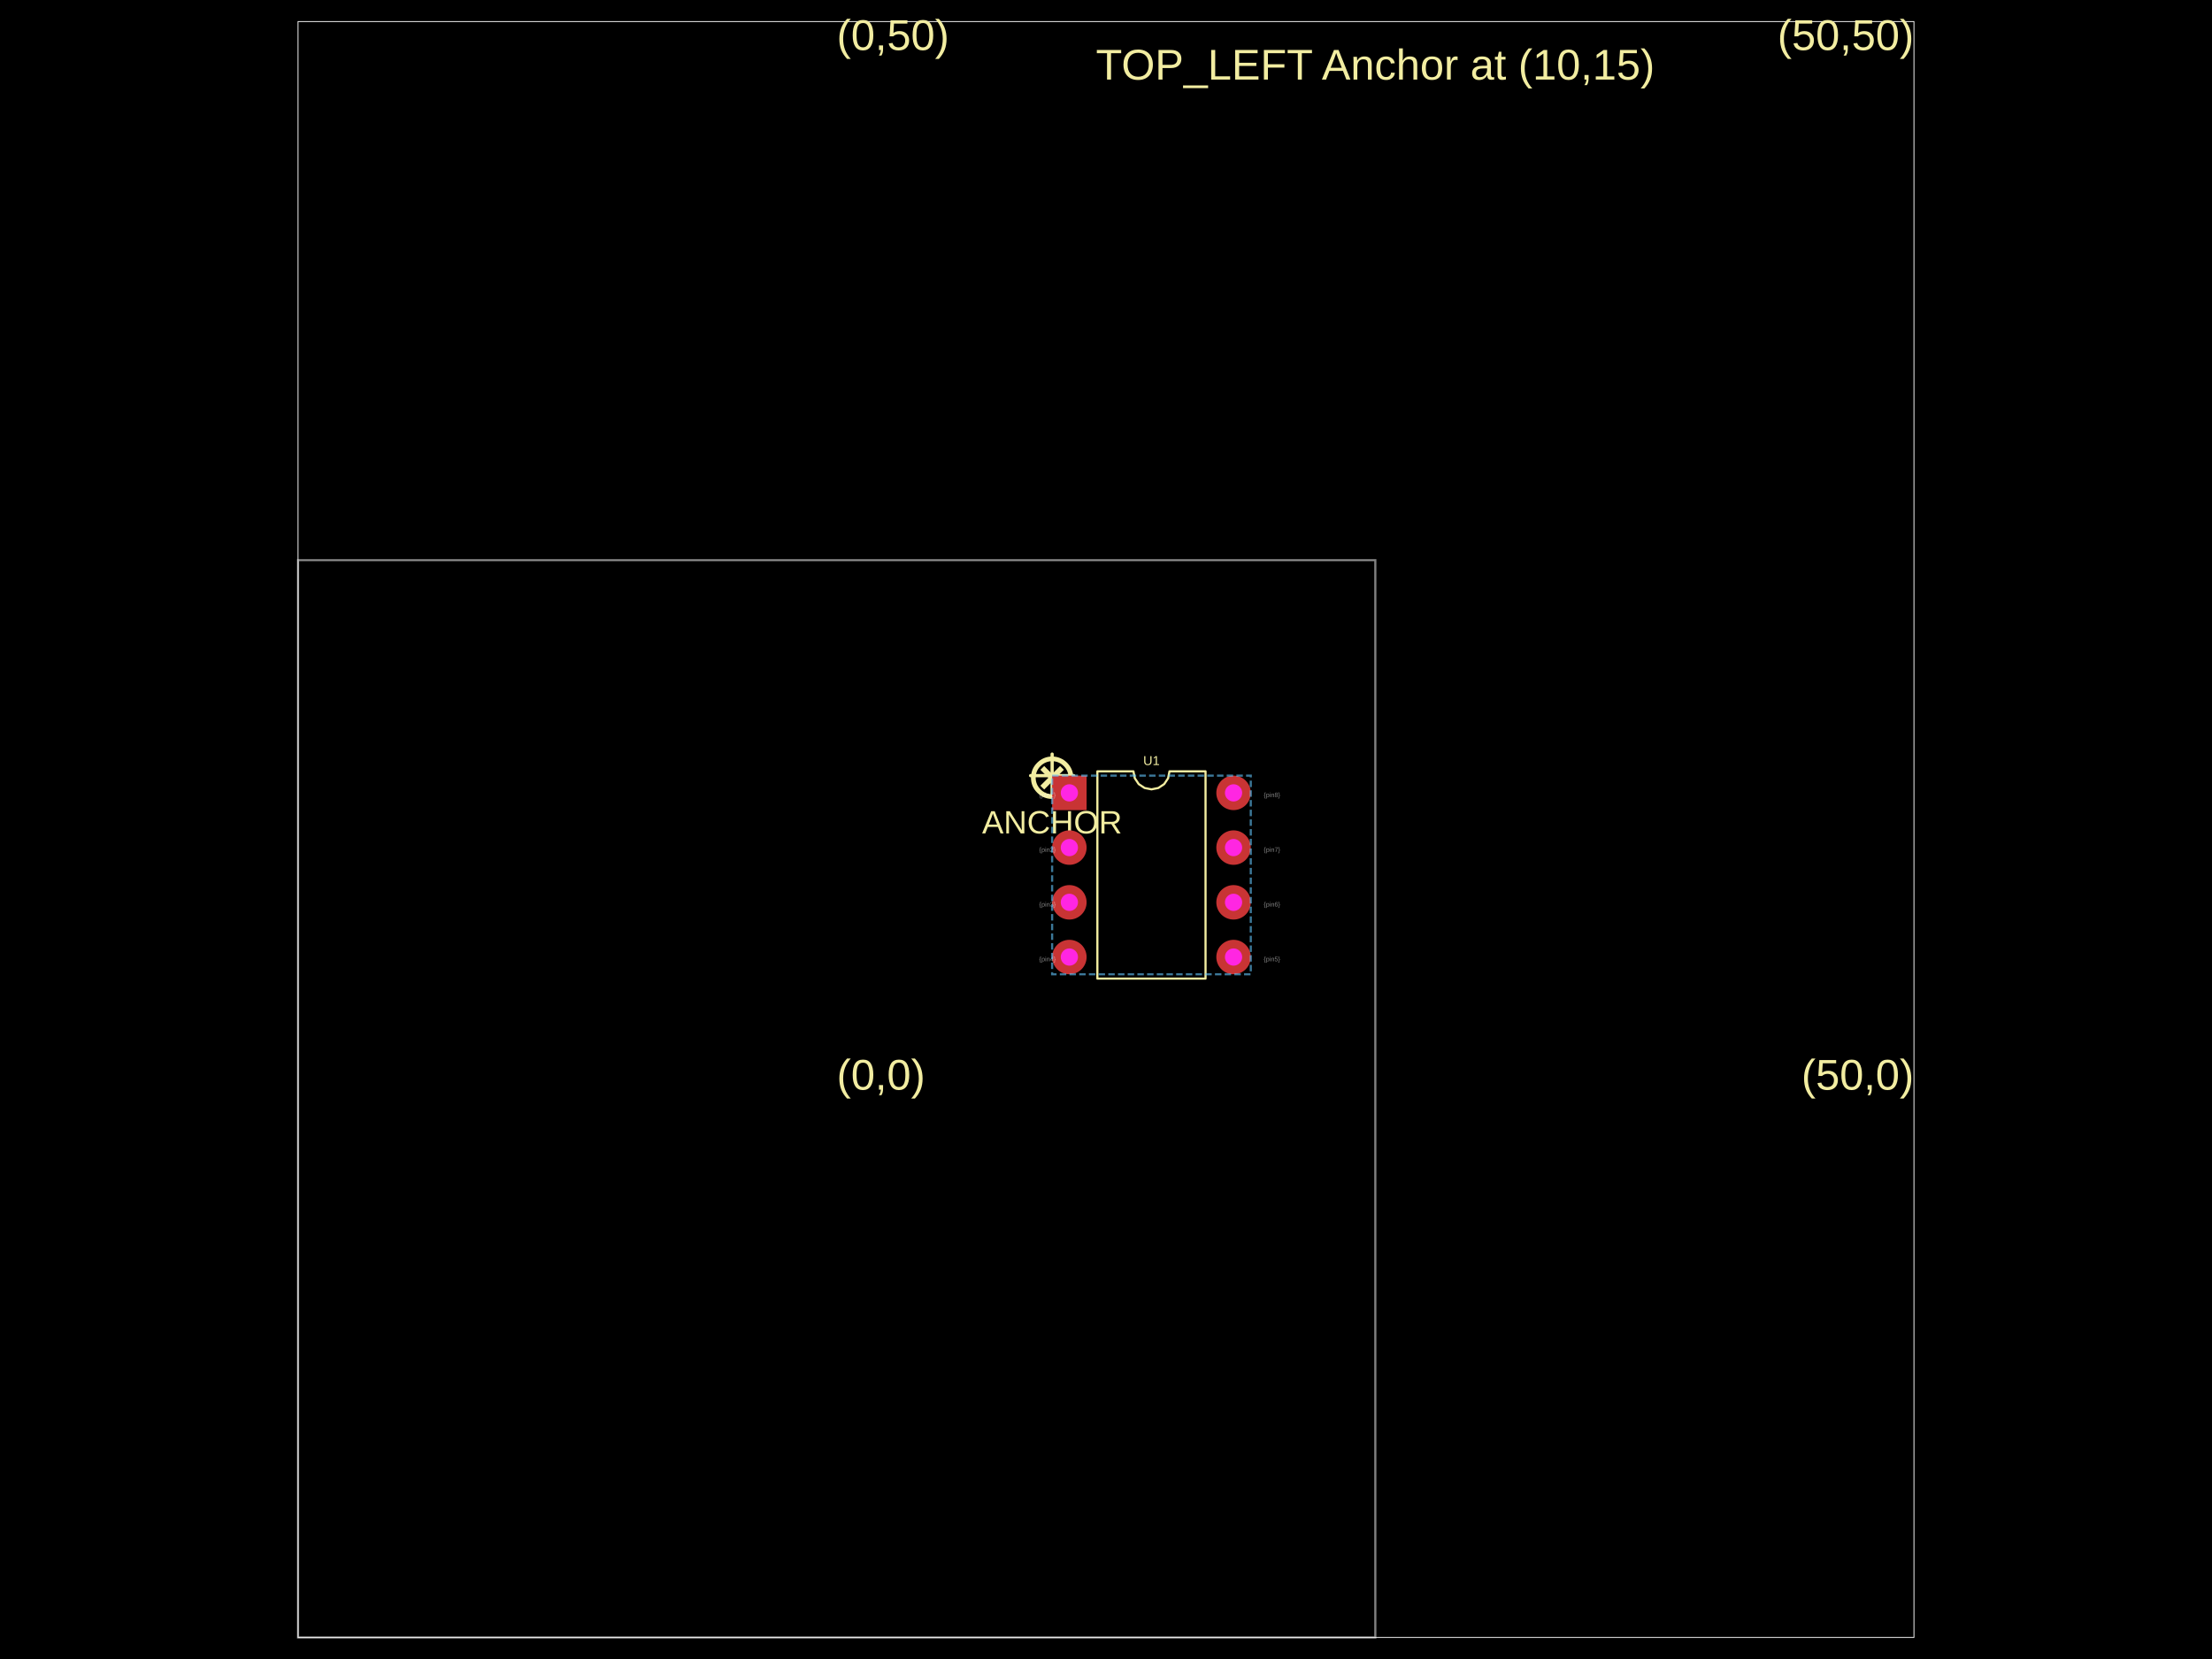
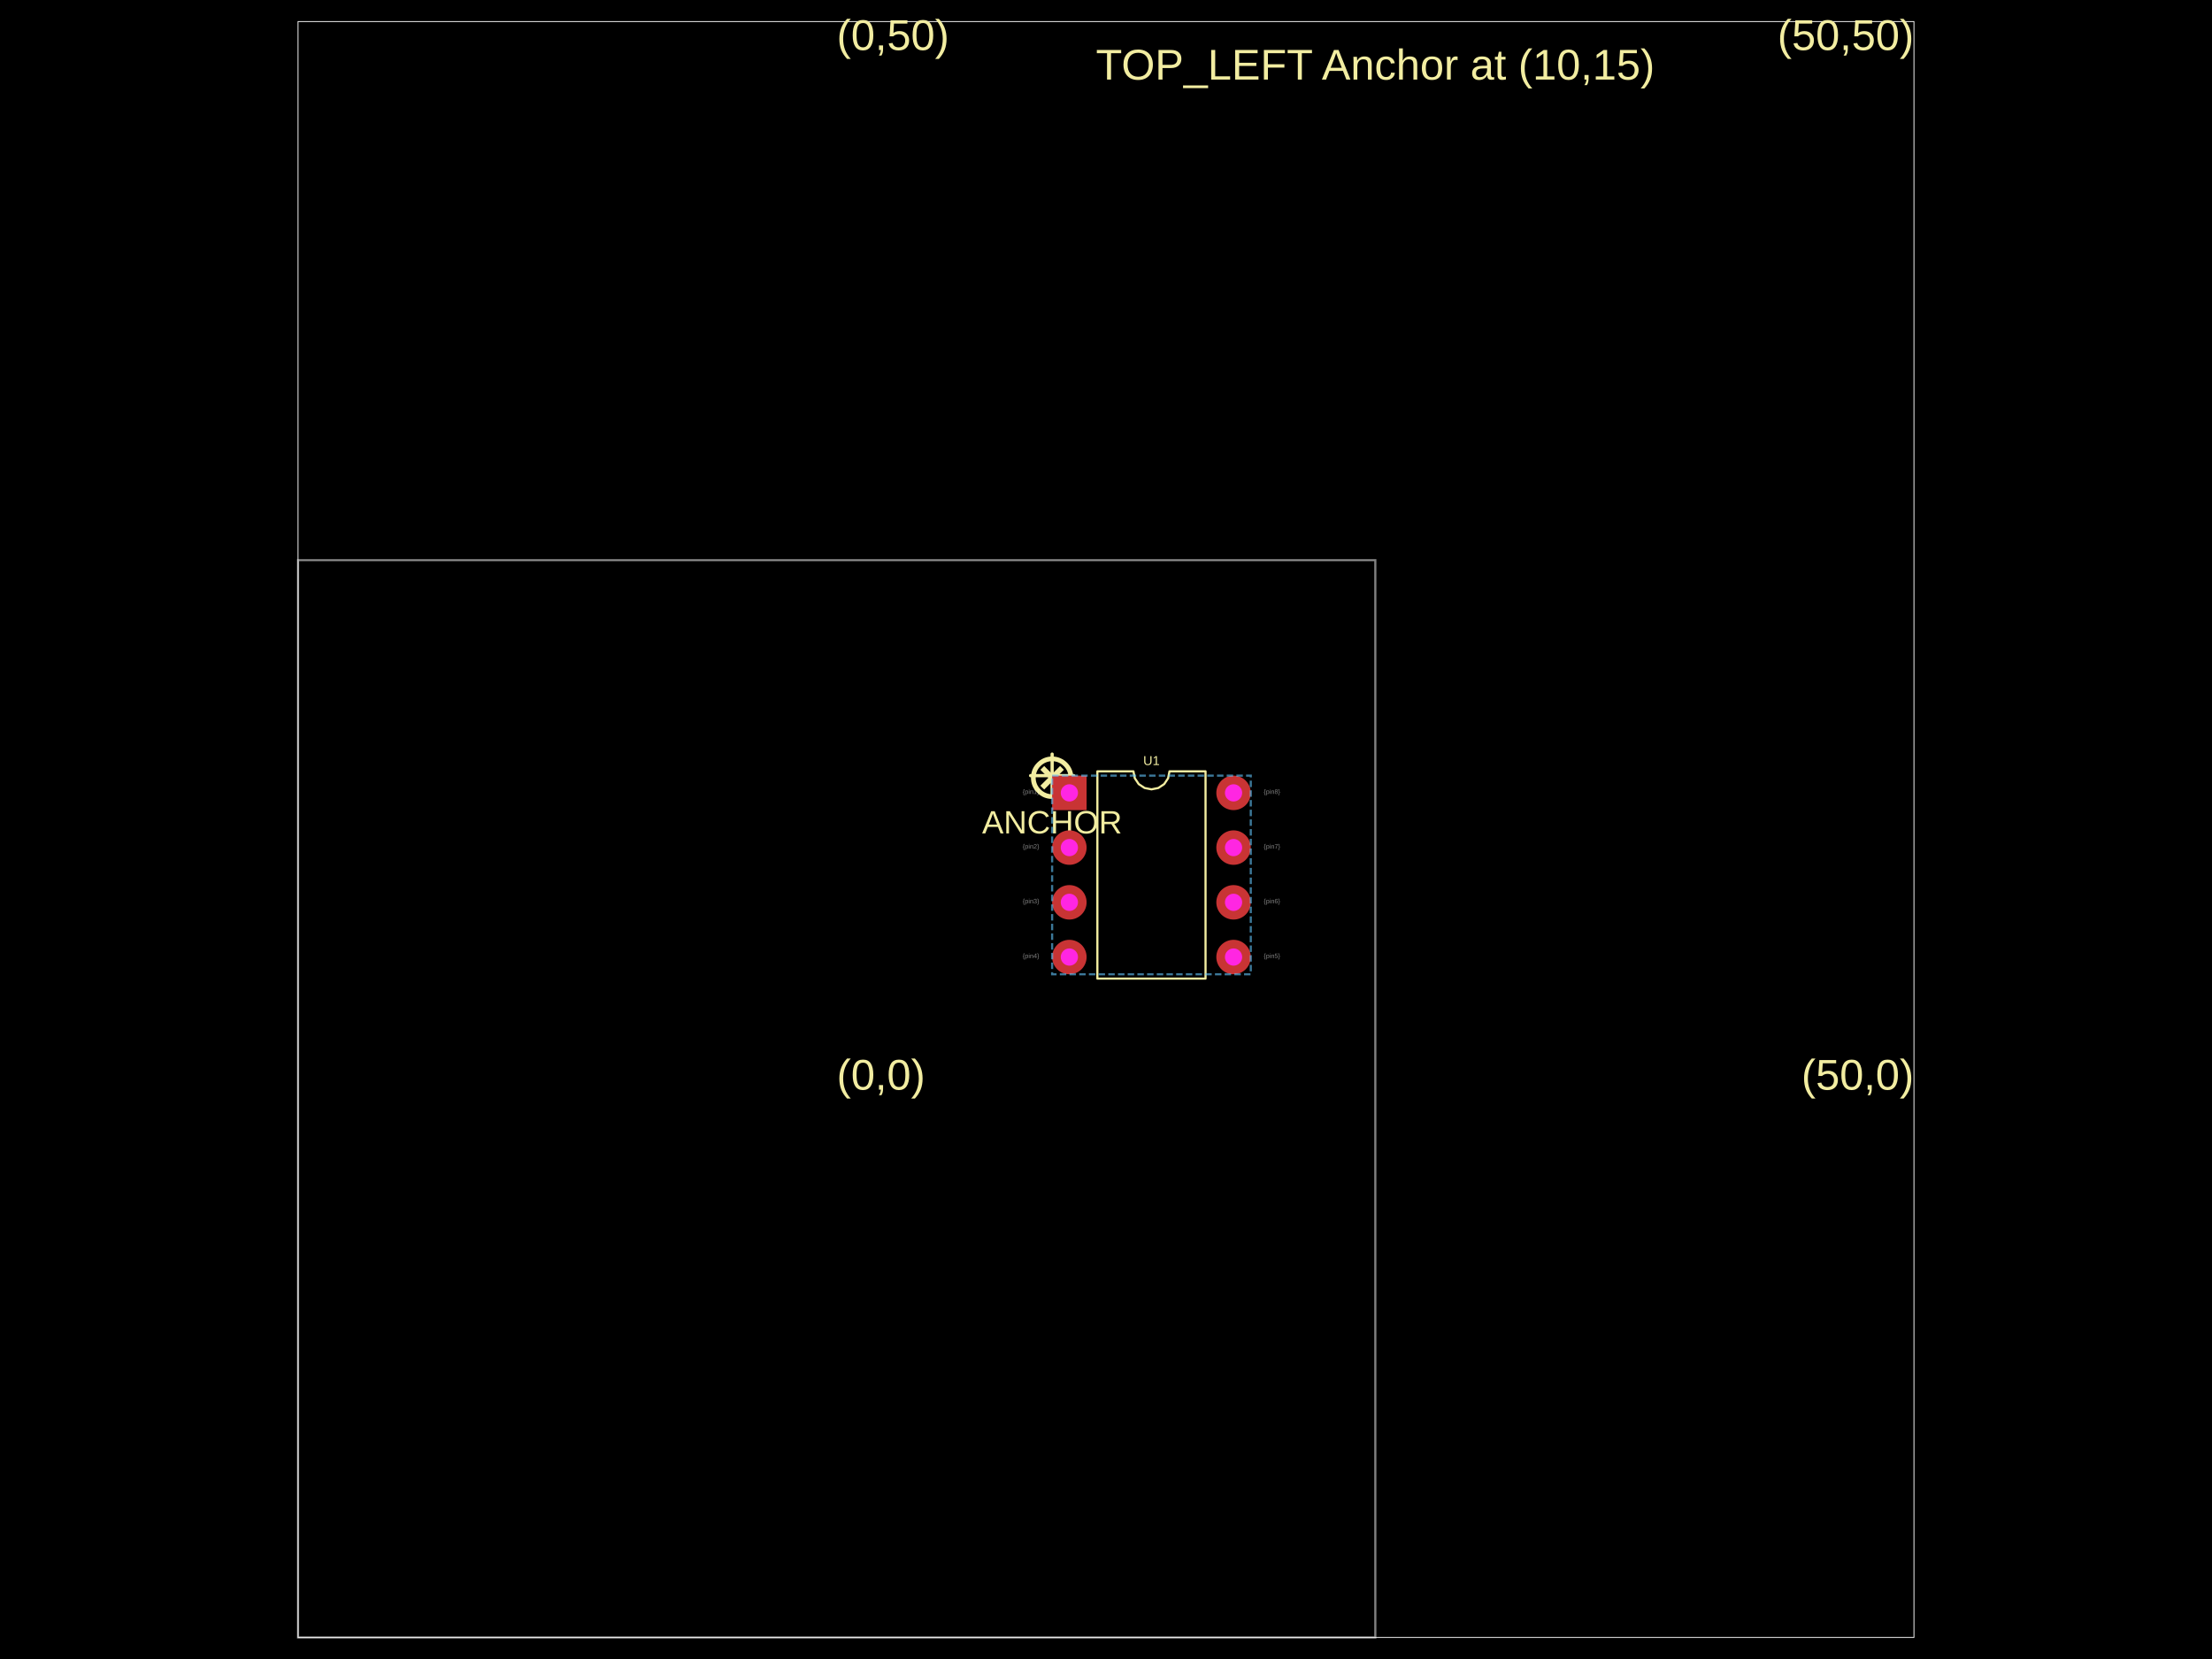
- <svg xmlns="http://www.w3.org/2000/svg" width="800" height="600" data-software-used-string="@tscircuit/core@0.0.1469">
+ <svg xmlns="http://www.w3.org/2000/svg" width="800" height="600" data-software-used-string="@tscircuit/core@0.0.1499">
  <style />
  <rect class="boundary" x="0" y="0" fill="#000" width="800" height="600" data-type="pcb_background" data-pcb-layer="global" />
  <rect class="pcb-boundary" fill="none" stroke="#fff" stroke-width="0.3" x="107.792" y="7.792" width="584.416" height="584.416" data-type="pcb_boundary" data-pcb-layer="global" />
  <path class="pcb-board" d="M 107.792 592.208 L 497.403 592.208 L 497.403 202.597 L 107.792 202.597 Z" fill="none" stroke="rgba(255, 255, 255, 0.5)" stroke-width="0.779" data-type="pcb_board" data-pcb-layer="board" />
  <text x="0" y="0" dx="0" dy="0" fill="#f2eda1" font-family="Arial, sans-serif" font-size="15.584" text-anchor="start" dominant-baseline="text-after-edge" transform="matrix(1,0,0,1,302.5974,397.4026)" class="pcb-silkscreen-text pcb-silkscreen-top" data-pcb-silkscreen-text-id="pcb_silkscreen_text_0" stroke="none" data-type="pcb_silkscreen_text" data-pcb-layer="top">(0,0)</text>
  <text x="0" y="0" dx="0" dy="0" fill="#f2eda1" font-family="Arial, sans-serif" font-size="15.584" text-anchor="end" dominant-baseline="text-after-edge" transform="matrix(1,0,0,1,692.2078,397.4026)" class="pcb-silkscreen-text pcb-silkscreen-top" data-pcb-silkscreen-text-id="pcb_silkscreen_text_1" stroke="none" data-type="pcb_silkscreen_text" data-pcb-layer="top">(50,0)</text>
  <text x="0" y="0" dx="0" dy="0" fill="#f2eda1" font-family="Arial, sans-serif" font-size="15.584" text-anchor="start" dominant-baseline="text-before-edge" transform="matrix(1,0,0,1,302.5974,7.792208)" class="pcb-silkscreen-text pcb-silkscreen-top" data-pcb-silkscreen-text-id="pcb_silkscreen_text_2" stroke="none" data-type="pcb_silkscreen_text" data-pcb-layer="top">(0,50)</text>
  <text x="0" y="0" dx="0" dy="0" fill="#f2eda1" font-family="Arial, sans-serif" font-size="15.584" text-anchor="end" dominant-baseline="text-before-edge" transform="matrix(1,0,0,1,692.2078,7.792208)" class="pcb-silkscreen-text pcb-silkscreen-top" data-pcb-silkscreen-text-id="pcb_silkscreen_text_3" stroke="none" data-type="pcb_silkscreen_text" data-pcb-layer="top">(50,50)</text>
  <text x="0" y="0" dx="0" dy="0" fill="#f2eda1" font-family="Arial, sans-serif" font-size="15.584" text-anchor="middle" dominant-baseline="central" transform="matrix(1,0,0,1,497.4026,23.37662)" class="pcb-silkscreen-text pcb-silkscreen-top" data-pcb-silkscreen-text-id="pcb_silkscreen_text_4" stroke="none" data-type="pcb_silkscreen_text" data-pcb-layer="top">TOP_LEFT Anchor at (10,15)</text>
  <path class="pcb-silkscreen pcb-silkscreen-top" d="M 372.727 280.519 L 388.312 280.519" fill="none" stroke="#f2eda1" stroke-width="1.169" stroke-linecap="round" stroke-linejoin="round" data-pcb-component-id="null" data-pcb-silkscreen-path-id="pcb_silkscreen_path_0" data-type="pcb_silkscreen_path" data-pcb-layer="top" />
  <path class="pcb-silkscreen pcb-silkscreen-top" d="M 380.519 288.312 L 380.519 272.727" fill="none" stroke="#f2eda1" stroke-width="1.169" stroke-linecap="round" stroke-linejoin="round" data-pcb-component-id="null" data-pcb-silkscreen-path-id="pcb_silkscreen_path_1" data-type="pcb_silkscreen_path" data-pcb-layer="top" />
  <text x="0" y="0" dx="0" dy="0" fill="#f2eda1" font-family="Arial, sans-serif" font-size="23.377" text-anchor="middle" dominant-baseline="central" transform="matrix(1,0,0,1,380.5195,280.5195)" class="pcb-silkscreen-text pcb-silkscreen-top" data-pcb-silkscreen-text-id="pcb_silkscreen_text_5" stroke="none" data-type="pcb_silkscreen_text" data-pcb-layer="top">⊗</text>
  <text x="0" y="0" dx="0" dy="0" fill="#f2eda1" font-family="Arial, sans-serif" font-size="11.688" text-anchor="middle" dominant-baseline="text-after-edge" transform="matrix(1,0,0,1,380.5195,303.8961)" class="pcb-silkscreen-text pcb-silkscreen-top" data-pcb-silkscreen-text-id="pcb_silkscreen_text_6" stroke="none" data-type="pcb_silkscreen_text" data-pcb-layer="top">ANCHOR</text>
  <path class="pcb-silkscreen pcb-silkscreen-top" d="M 396.883 353.922 L 396.883 278.961 L 409.922 278.961 L 410.418 281.456 L 411.832 283.571 L 413.947 284.984 L 416.442 285.481 L 418.936 284.984 L 421.052 283.571 L 422.465 281.456 L 422.961 278.961 L 436 278.961 L 436 353.922 L 396.883 353.922 Z" fill="none" stroke="#f2eda1" stroke-width="0.779" stroke-linecap="round" stroke-linejoin="round" data-pcb-component-id="pcb_component_0" data-pcb-silkscreen-path-id="pcb_silkscreen_path_2" data-type="pcb_silkscreen_path" data-pcb-layer="top" />
  <text x="0" y="0" dx="0" dy="0" fill="#f2eda1" font-family="Arial, sans-serif" font-size="4.675" text-anchor="middle" dominant-baseline="central" transform="matrix(1,0,0,1,416.4416,275.0649)" class="pcb-silkscreen-text pcb-silkscreen-top" data-pcb-silkscreen-text-id="pcb_silkscreen_text_7" stroke="none" data-type="pcb_silkscreen_text" data-pcb-layer="top">U1</text>
  <g data-type="pcb_plated_hole" data-pcb-layer="through" data-pad-name="U1.pin1">
    <rect class="pcb-hole-outer-pad" fill="rgb(200, 52, 52)" x="380.519" y="280.519" width="12.468" height="12.468" data-type="pcb_plated_hole" data-pcb-layer="top" />
    <circle class="pcb-hole-inner" fill="#FF26E2" cx="386.753" cy="286.753" r="3.117" data-type="pcb_plated_hole_drill" data-pcb-layer="drill" />
  </g>
  <g data-type="pcb_plated_hole" data-pcb-layer="through" data-pad-name="U1.pin2">
    <circle class="pcb-hole-outer" fill="rgb(200, 52, 52)" cx="386.753" cy="306.545" r="6.234" data-type="pcb_plated_hole" data-pcb-layer="top" />
    <circle class="pcb-hole-inner" fill="#FF26E2" cx="386.753" cy="306.545" r="3.117" data-type="pcb_plated_hole_drill" data-pcb-layer="drill" />
  </g>
  <g data-type="pcb_plated_hole" data-pcb-layer="through" data-pad-name="U1.pin3">
    <circle class="pcb-hole-outer" fill="rgb(200, 52, 52)" cx="386.753" cy="326.338" r="6.234" data-type="pcb_plated_hole" data-pcb-layer="top" />
    <circle class="pcb-hole-inner" fill="#FF26E2" cx="386.753" cy="326.338" r="3.117" data-type="pcb_plated_hole_drill" data-pcb-layer="drill" />
  </g>
  <g data-type="pcb_plated_hole" data-pcb-layer="through" data-pad-name="U1.pin4">
    <circle class="pcb-hole-outer" fill="rgb(200, 52, 52)" cx="386.753" cy="346.13" r="6.234" data-type="pcb_plated_hole" data-pcb-layer="top" />
    <circle class="pcb-hole-inner" fill="#FF26E2" cx="386.753" cy="346.13" r="3.117" data-type="pcb_plated_hole_drill" data-pcb-layer="drill" />
  </g>
  <g data-type="pcb_plated_hole" data-pcb-layer="through" data-pad-name="U1.pin5">
    <circle class="pcb-hole-outer" fill="rgb(200, 52, 52)" cx="446.13" cy="346.13" r="6.234" data-type="pcb_plated_hole" data-pcb-layer="top" />
    <circle class="pcb-hole-inner" fill="#FF26E2" cx="446.13" cy="346.13" r="3.117" data-type="pcb_plated_hole_drill" data-pcb-layer="drill" />
  </g>
  <g data-type="pcb_plated_hole" data-pcb-layer="through" data-pad-name="U1.pin6">
    <circle class="pcb-hole-outer" fill="rgb(200, 52, 52)" cx="446.13" cy="326.338" r="6.234" data-type="pcb_plated_hole" data-pcb-layer="top" />
    <circle class="pcb-hole-inner" fill="#FF26E2" cx="446.13" cy="326.338" r="3.117" data-type="pcb_plated_hole_drill" data-pcb-layer="drill" />
  </g>
  <g data-type="pcb_plated_hole" data-pcb-layer="through" data-pad-name="U1.pin7">
    <circle class="pcb-hole-outer" fill="rgb(200, 52, 52)" cx="446.13" cy="306.545" r="6.234" data-type="pcb_plated_hole" data-pcb-layer="top" />
    <circle class="pcb-hole-inner" fill="#FF26E2" cx="446.13" cy="306.545" r="3.117" data-type="pcb_plated_hole_drill" data-pcb-layer="drill" />
  </g>
  <g data-type="pcb_plated_hole" data-pcb-layer="through" data-pad-name="U1.pin8">
    <circle class="pcb-hole-outer" fill="rgb(200, 52, 52)" cx="446.13" cy="286.753" r="6.234" data-type="pcb_plated_hole" data-pcb-layer="top" />
    <circle class="pcb-hole-inner" fill="#FF26E2" cx="446.13" cy="286.753" r="3.117" data-type="pcb_plated_hole_drill" data-pcb-layer="drill" />
  </g>
-   <text x="0" y="0" font-family="Arial, sans-serif" font-size="2.338" text-anchor="start" dominant-baseline="text-before-edge" transform="matrix(1,0,0,1,375.8442,286.7532)" class="pcb-fabrication-note-text" fill="rgba(255,255,255,0.5)" data-type="pcb_fabrication_note_text" data-pcb-layer="overlay">{pin1}</text>
-   <text x="0" y="0" font-family="Arial, sans-serif" font-size="2.338" text-anchor="start" dominant-baseline="text-before-edge" transform="matrix(1,0,0,1,375.8442,306.5455)" class="pcb-fabrication-note-text" fill="rgba(255,255,255,0.5)" data-type="pcb_fabrication_note_text" data-pcb-layer="overlay">{pin2}</text>
-   <text x="0" y="0" font-family="Arial, sans-serif" font-size="2.338" text-anchor="start" dominant-baseline="text-before-edge" transform="matrix(1,0,0,1,375.8442,326.3377)" class="pcb-fabrication-note-text" fill="rgba(255,255,255,0.5)" data-type="pcb_fabrication_note_text" data-pcb-layer="overlay">{pin3}</text>
-   <text x="0" y="0" font-family="Arial, sans-serif" font-size="2.338" text-anchor="start" dominant-baseline="text-before-edge" transform="matrix(1,0,0,1,375.8442,346.1299)" class="pcb-fabrication-note-text" fill="rgba(255,255,255,0.5)" data-type="pcb_fabrication_note_text" data-pcb-layer="overlay">{pin4}</text>
-   <text x="0" y="0" font-family="Arial, sans-serif" font-size="2.338" text-anchor="start" dominant-baseline="text-before-edge" transform="matrix(1,0,0,1,457.039,346.1299)" class="pcb-fabrication-note-text" fill="rgba(255,255,255,0.5)" data-type="pcb_fabrication_note_text" data-pcb-layer="overlay">{pin5}</text>
-   <text x="0" y="0" font-family="Arial, sans-serif" font-size="2.338" text-anchor="start" dominant-baseline="text-before-edge" transform="matrix(1,0,0,1,457.039,326.3377)" class="pcb-fabrication-note-text" fill="rgba(255,255,255,0.5)" data-type="pcb_fabrication_note_text" data-pcb-layer="overlay">{pin6}</text>
-   <text x="0" y="0" font-family="Arial, sans-serif" font-size="2.338" text-anchor="start" dominant-baseline="text-before-edge" transform="matrix(1,0,0,1,457.039,306.5455)" class="pcb-fabrication-note-text" fill="rgba(255,255,255,0.5)" data-type="pcb_fabrication_note_text" data-pcb-layer="overlay">{pin7}</text>
-   <text x="0" y="0" font-family="Arial, sans-serif" font-size="2.338" text-anchor="start" dominant-baseline="text-before-edge" transform="matrix(1,0,0,1,457.039,286.7532)" class="pcb-fabrication-note-text" fill="rgba(255,255,255,0.5)" data-type="pcb_fabrication_note_text" data-pcb-layer="overlay">{pin8}</text>
+   <text x="0" y="0" font-family="Arial, sans-serif" font-size="2.338" text-anchor="end" dominant-baseline="text-before-edge" transform="matrix(1,0,0,1,375.8442,285.5844)" class="pcb-fabrication-note-text" fill="rgba(255,255,255,0.5)" data-type="pcb_fabrication_note_text" data-pcb-layer="overlay">{pin1}</text>
+   <text x="0" y="0" font-family="Arial, sans-serif" font-size="2.338" text-anchor="end" dominant-baseline="text-before-edge" transform="matrix(1,0,0,1,375.8442,305.3766)" class="pcb-fabrication-note-text" fill="rgba(255,255,255,0.5)" data-type="pcb_fabrication_note_text" data-pcb-layer="overlay">{pin2}</text>
+   <text x="0" y="0" font-family="Arial, sans-serif" font-size="2.338" text-anchor="end" dominant-baseline="text-before-edge" transform="matrix(1,0,0,1,375.8442,325.1688)" class="pcb-fabrication-note-text" fill="rgba(255,255,255,0.5)" data-type="pcb_fabrication_note_text" data-pcb-layer="overlay">{pin3}</text>
+   <text x="0" y="0" font-family="Arial, sans-serif" font-size="2.338" text-anchor="end" dominant-baseline="text-before-edge" transform="matrix(1,0,0,1,375.8442,344.961)" class="pcb-fabrication-note-text" fill="rgba(255,255,255,0.5)" data-type="pcb_fabrication_note_text" data-pcb-layer="overlay">{pin4}</text>
+   <text x="0" y="0" font-family="Arial, sans-serif" font-size="2.338" text-anchor="start" dominant-baseline="text-before-edge" transform="matrix(1,0,0,1,457.039,344.961)" class="pcb-fabrication-note-text" fill="rgba(255,255,255,0.5)" data-type="pcb_fabrication_note_text" data-pcb-layer="overlay">{pin5}</text>
+   <text x="0" y="0" font-family="Arial, sans-serif" font-size="2.338" text-anchor="start" dominant-baseline="text-before-edge" transform="matrix(1,0,0,1,457.039,325.1688)" class="pcb-fabrication-note-text" fill="rgba(255,255,255,0.5)" data-type="pcb_fabrication_note_text" data-pcb-layer="overlay">{pin6}</text>
+   <text x="0" y="0" font-family="Arial, sans-serif" font-size="2.338" text-anchor="start" dominant-baseline="text-before-edge" transform="matrix(1,0,0,1,457.039,305.3766)" class="pcb-fabrication-note-text" fill="rgba(255,255,255,0.5)" data-type="pcb_fabrication_note_text" data-pcb-layer="overlay">{pin7}</text>
+   <text x="0" y="0" font-family="Arial, sans-serif" font-size="2.338" text-anchor="start" dominant-baseline="text-before-edge" transform="matrix(1,0,0,1,457.039,285.5844)" class="pcb-fabrication-note-text" fill="rgba(255,255,255,0.5)" data-type="pcb_fabrication_note_text" data-pcb-layer="overlay">{pin8}</text>
  <rect class="pcb-group" fill="none" stroke="rgba(100, 200, 255, 0.6)" stroke-width="0.779" stroke-dasharray="2.338 1.169" data-type="pcb_group" data-pcb-group-id="pcb_group_0" data-pcb-layer="overlay" data-group-name="G1" x="380.519" y="280.519" width="71.844" height="71.844" />
</svg>
